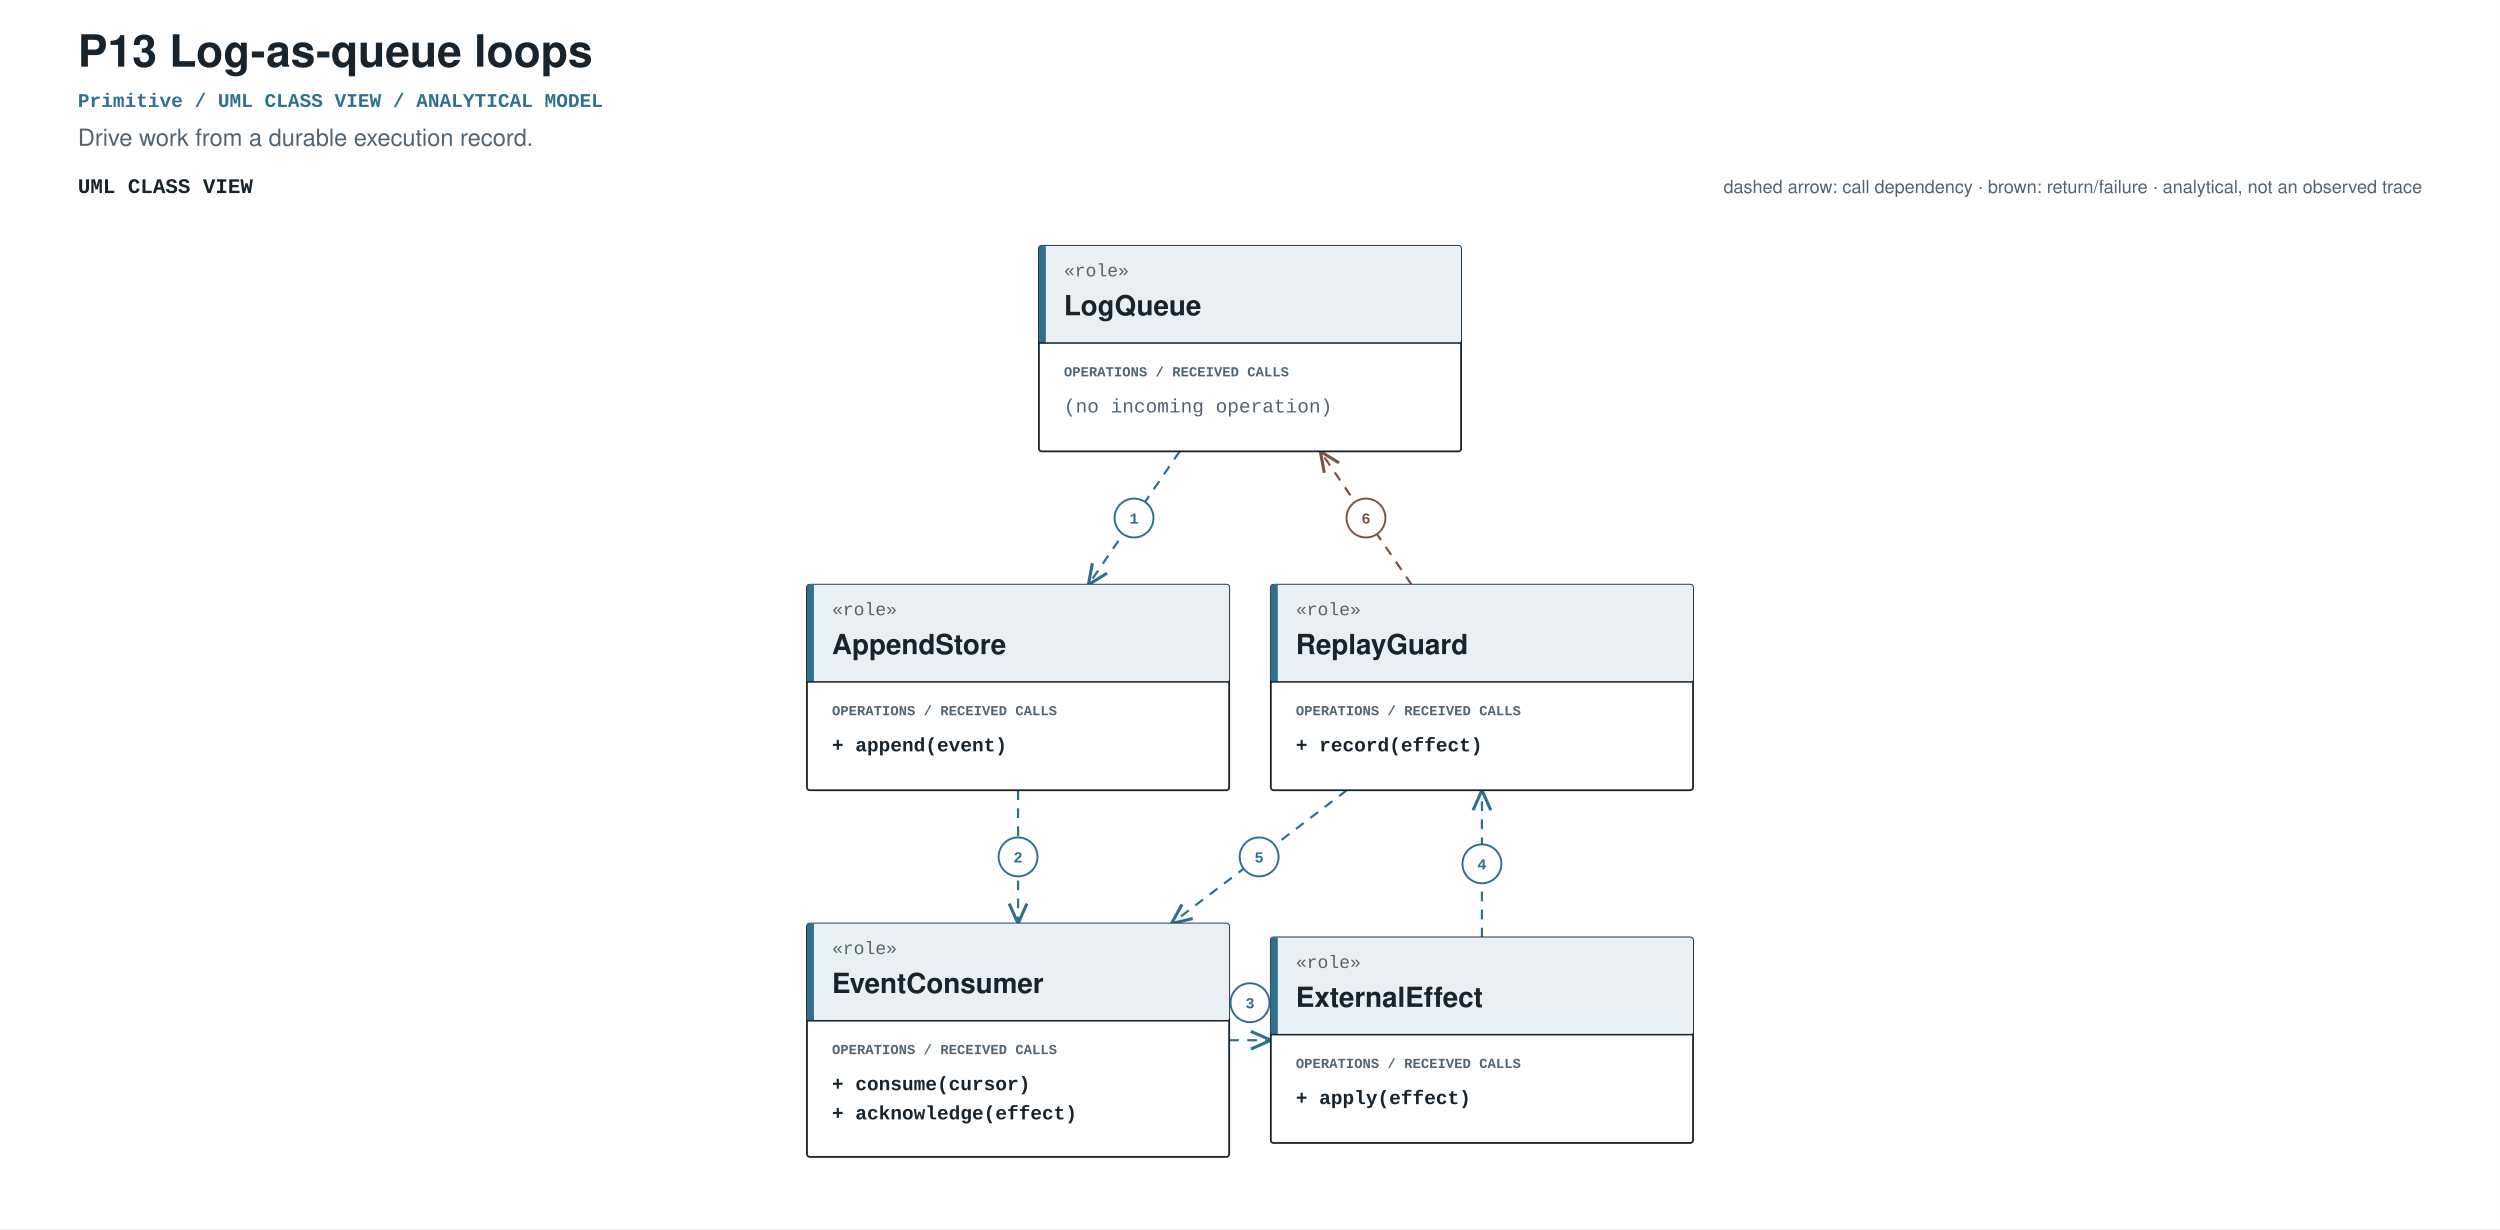
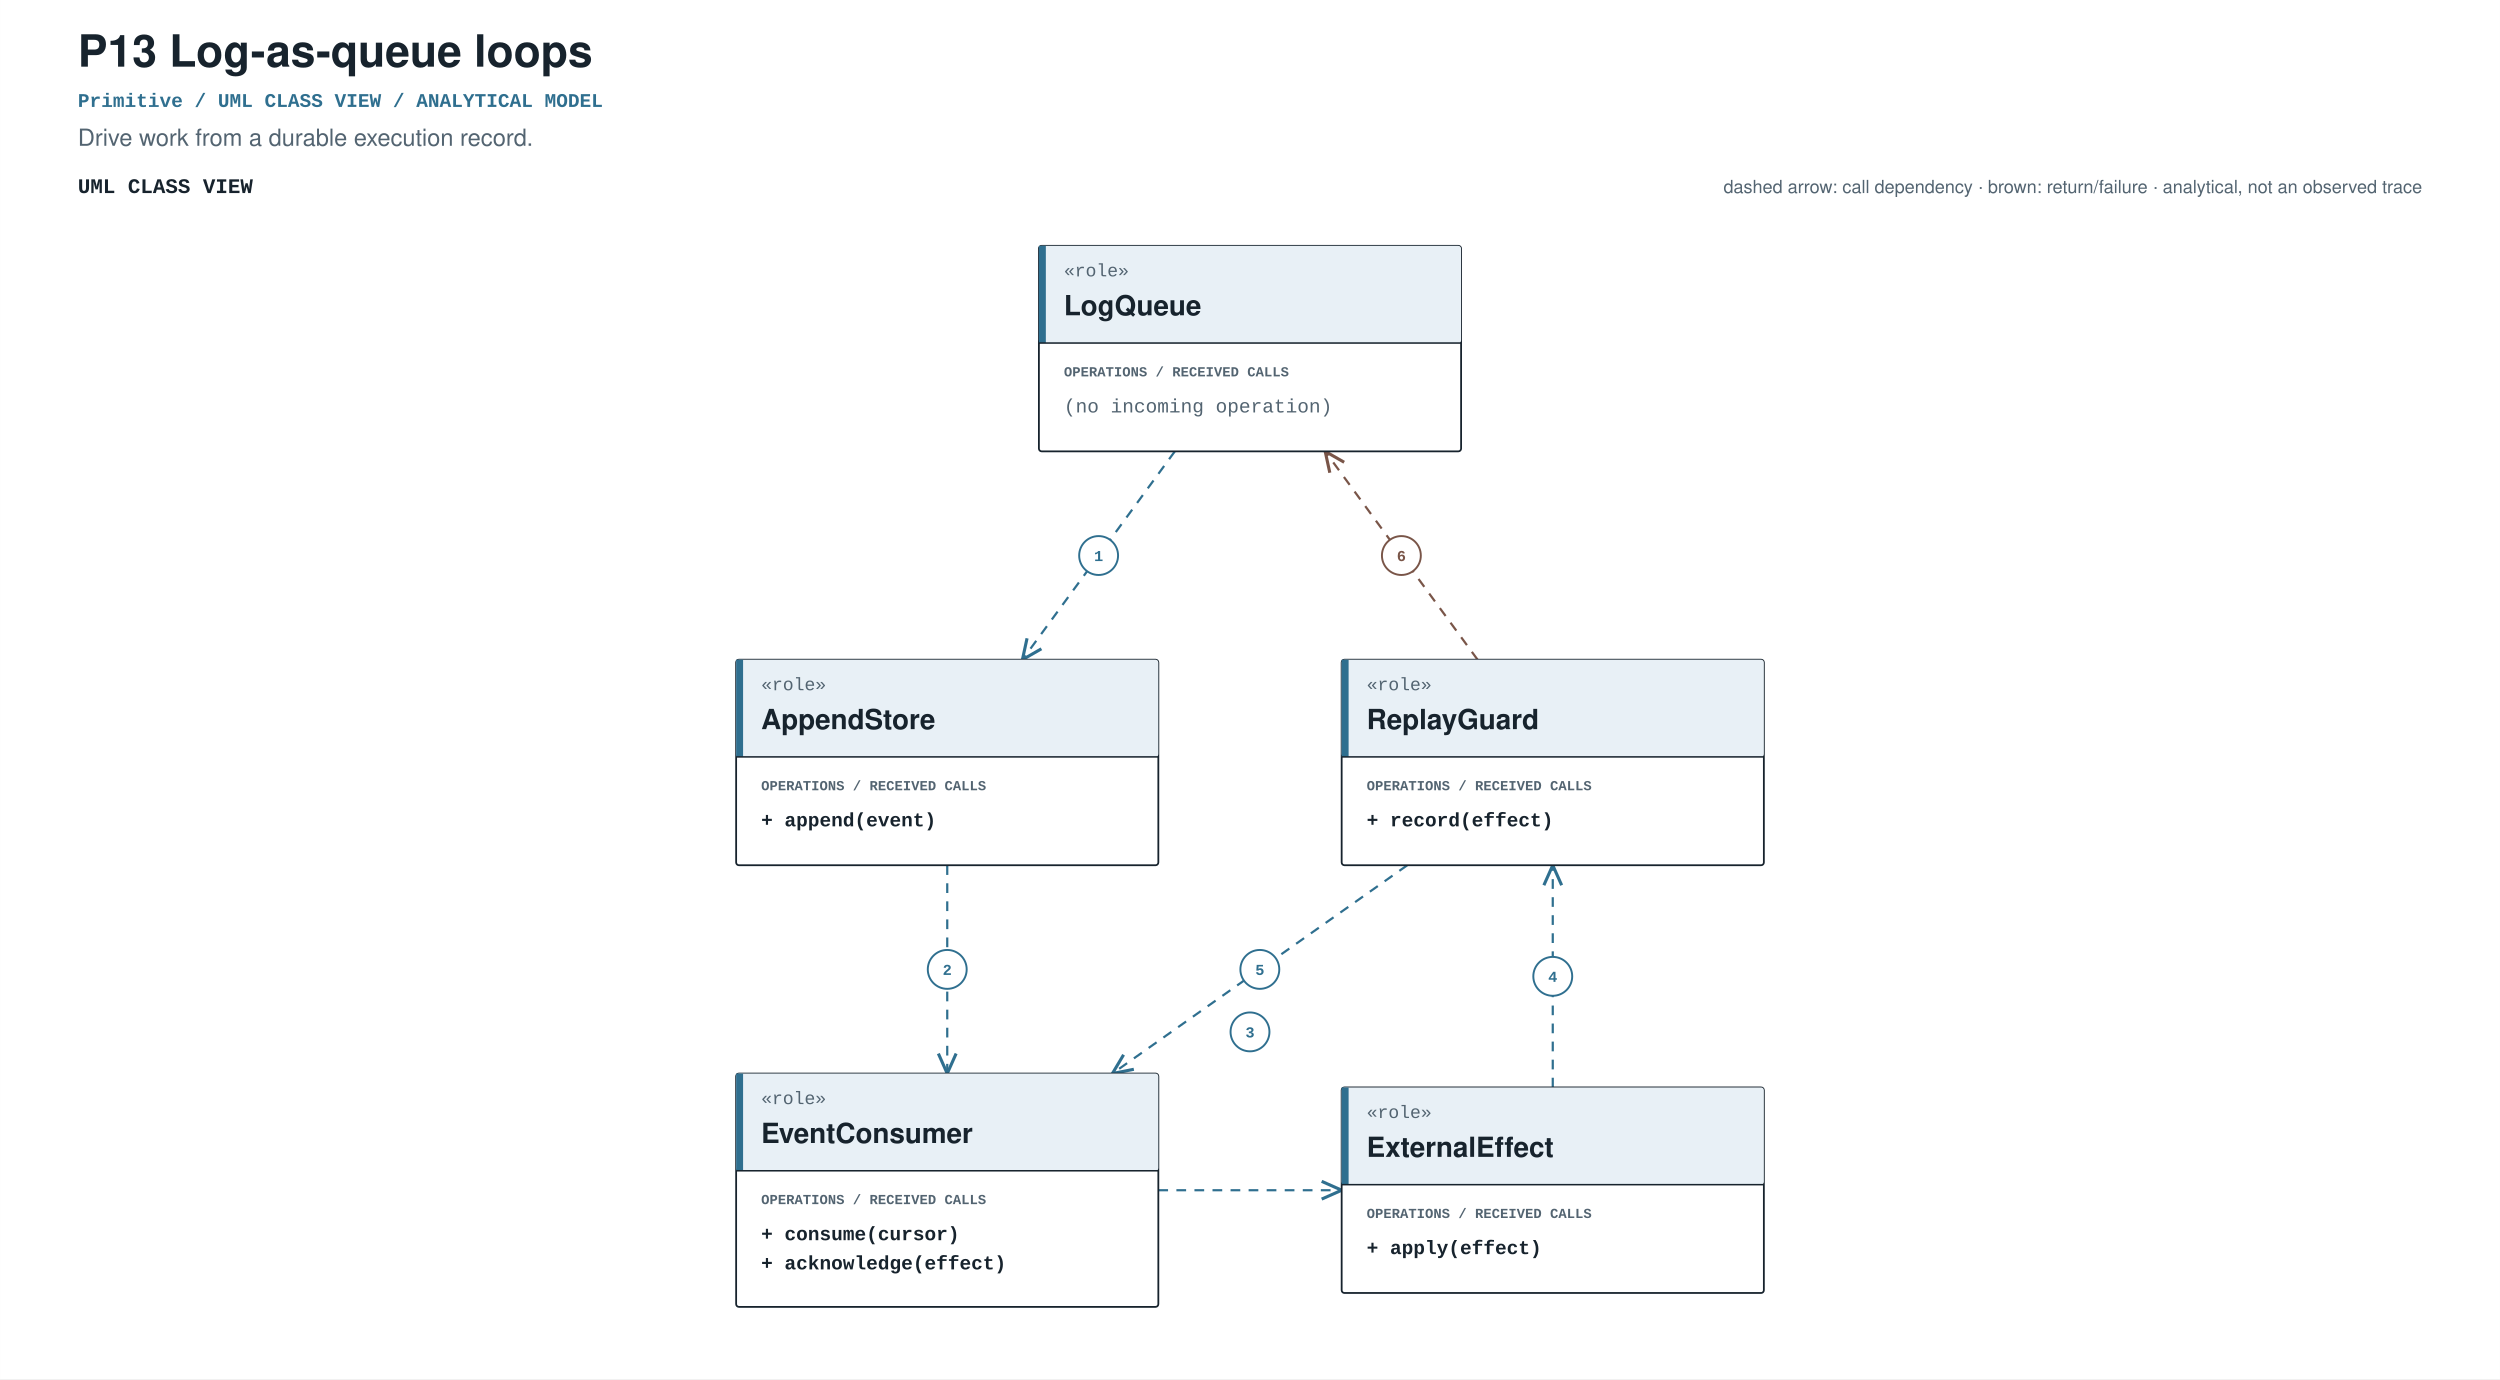
- <svg xmlns="http://www.w3.org/2000/svg" viewBox="0 0 1800 885" width="183mm" height="89.97mm" role="img" data-diagram-type="uml-class" data-pattern-id="P13" aria-labelledby="title-P13 desc-P13">
+ <svg xmlns="http://www.w3.org/2000/svg" viewBox="0 0 1800 993" width="183mm" height="100.95mm" role="img" data-diagram-type="uml-class" data-pattern-id="P13" aria-labelledby="title-P13 desc-P13">
  <defs>
    <marker id="umlOpenAccent" markerWidth="12" markerHeight="10" refX="10" refY="5" orient="auto" markerUnits="strokeWidth">
      <path d="M1,1 L10,5 L1,9" fill="none" stroke="#2F6F8F" stroke-width="1.4" />
    </marker>
    <marker id="umlOpenReturn" markerWidth="12" markerHeight="10" refX="10" refY="5" orient="auto" markerUnits="strokeWidth">
      <path d="M1,1 L10,5 L1,9" fill="none" stroke="#795548" stroke-width="1.4" />
    </marker>
  </defs>
-   <rect x="0" y="0" width="1800" height="885" rx="0" fill="#FFFFFF" stroke="none" stroke-width="1.2" />
+   <rect x="0" y="0" width="1800" height="993" rx="0" fill="#FFFFFF" stroke="none" stroke-width="1.2" />
  <text x="56" y="48" font-family="Helvetica Neue, Helvetica, Arial, sans-serif" font-size="32" font-weight="700" fill="#17232D" text-anchor="start">P13  Log-as-queue loops</text>
  <text x="56" y="77" font-family="Menlo, Monaco, Courier New, monospace" font-size="14" font-weight="700" fill="#2F6F8F" text-anchor="start">Primitive / UML CLASS VIEW / ANALYTICAL MODEL</text>
  <text font-family="Helvetica Neue, Helvetica, Arial, sans-serif" font-size="17" font-weight="400" fill="#536471" text-anchor="start">
    <tspan x="56" y="105">Drive work from a durable execution record.</tspan>
  </text>
  <text x="56" y="139" font-family="Menlo, Monaco, Courier New, monospace" font-size="15" font-weight="700" fill="#17232D" text-anchor="start">UML CLASS VIEW</text>
  <text x="1744" y="139" font-family="Helvetica Neue, Helvetica, Arial, sans-serif" font-size="13" font-weight="400" fill="#536471" text-anchor="end">dashed arrow: call dependency · brown: return/failure · analytical, not an observed trace</text>
  <g class="dependency forward" data-source="LogQueue" data-target="AppendStore" data-numbers="1" data-messages="append(event)">
-     <path d="M 849.35 325 Q 816.5 373 783.65 421" fill="none" stroke="#2F6F8F" stroke-width="1.6" stroke-dasharray="7 6" marker-end="url(#umlOpenAccent)" />
+     <path d="M 845.87 325 Q 791 400 736.13 475" fill="none" stroke="#2F6F8F" stroke-width="1.6" stroke-dasharray="7 6" marker-end="url(#umlOpenAccent)" />
  </g>
  <g class="dependency forward" data-source="AppendStore" data-target="EventConsumer" data-numbers="2" data-messages="consume(cursor)">
-     <path d="M 733 569 Q 733 617 733 665" fill="none" stroke="#2F6F8F" stroke-width="1.6" stroke-dasharray="7 6" marker-end="url(#umlOpenAccent)" />
+     <path d="M 682 623 Q 682 698 682 773" fill="none" stroke="#2F6F8F" stroke-width="1.6" stroke-dasharray="7 6" marker-end="url(#umlOpenAccent)" />
  </g>
  <g class="dependency forward" data-source="EventConsumer" data-target="ExternalEffect" data-numbers="3" data-messages="apply(effect)">
-     <path d="M 885 749 Q 900 749 915 749" fill="none" stroke="#2F6F8F" stroke-width="1.6" stroke-dasharray="7 6" marker-end="url(#umlOpenAccent)" />
+     <path d="M 834 857 Q 900 857 966 857" fill="none" stroke="#2F6F8F" stroke-width="1.6" stroke-dasharray="7 6" marker-end="url(#umlOpenAccent)" />
  </g>
  <g class="dependency forward" data-source="ExternalEffect" data-target="ReplayGuard" data-numbers="4" data-messages="record(effect)">
-     <path d="M 1067 675 Q 1067 622 1067 569" fill="none" stroke="#2F6F8F" stroke-width="1.6" stroke-dasharray="7 6" marker-end="url(#umlOpenAccent)" />
+     <path d="M 1118 783 Q 1118 703 1118 623" fill="none" stroke="#2F6F8F" stroke-width="1.6" stroke-dasharray="7 6" marker-end="url(#umlOpenAccent)" />
  </g>
  <g class="dependency forward" data-source="ReplayGuard" data-target="EventConsumer" data-numbers="5" data-messages="acknowledge(effect)">
-     <path d="M 969.69 569 Q 906.57 617 843.46 665" fill="none" stroke="#2F6F8F" stroke-width="1.6" stroke-dasharray="7 6" marker-end="url(#umlOpenAccent)" />
+     <path d="M 1013.25 623 Q 907.08 698 800.91 773" fill="none" stroke="#2F6F8F" stroke-width="1.6" stroke-dasharray="7 6" marker-end="url(#umlOpenAccent)" />
  </g>
  <g class="dependency return-or-failure" data-source="ReplayGuard" data-target="LogQueue" data-numbers="6" data-messages="replay(cursor)">
-     <path d="M 1016.35 421 Q 983.5 373 950.65 325" fill="none" stroke="#795548" stroke-width="1.6" stroke-dasharray="7 6" marker-end="url(#umlOpenReturn)" />
+     <path d="M 1063.87 475 Q 1009 400 954.13 325" fill="none" stroke="#795548" stroke-width="1.6" stroke-dasharray="7 6" marker-end="url(#umlOpenReturn)" />
  </g>
  <g class="class-node" data-participant="LogQueue" data-role="LogQueue" data-layer="0">
    <rect x="748" y="177" width="304" height="148" rx="2" fill="#FFFFFF" stroke="#17232D" stroke-width="1.3" class="class-box" />
    <rect x="748" y="177" width="304" height="70" rx="2" fill="#E8F0F6" stroke="none" stroke-width="1.2" class="class-header" />
    <rect x="748" y="177" width="5" height="70" rx="0" fill="#2F6F8F" stroke="none" stroke-width="1.2" class="class-accent" />
    <text x="766" y="199" font-family="Menlo, Monaco, Courier New, monospace" font-size="13" font-weight="400" fill="#536471" text-anchor="start" class="class-stereotype">«role»</text>
    <text x="766" y="227" font-family="Helvetica Neue, Helvetica, Arial, sans-serif" font-size="20" font-weight="700" fill="#17232D" text-anchor="start" class="class-name">LogQueue</text>
    <line x1="748" y1="247" x2="1052" y2="247" stroke="#17232D" stroke-width="1.1" />
    <text x="766" y="271" font-family="Menlo, Monaco, Courier New, monospace" font-size="10" font-weight="700" fill="#536471" text-anchor="start" class="class-compartment-label">OPERATIONS / RECEIVED CALLS</text>
    <text x="766" y="297" font-family="Menlo, Monaco, Courier New, monospace" font-size="14" font-weight="400" fill="#536471" text-anchor="start" class="class-operation">(no incoming operation)</text>
  </g>
  <g class="class-node" data-participant="AppendStore" data-role="AppendStore" data-layer="1">
-     <rect x="581" y="421" width="304" height="148" rx="2" fill="#FFFFFF" stroke="#17232D" stroke-width="1.3" class="class-box" />
-     <rect x="581" y="421" width="304" height="70" rx="2" fill="#E8F0F6" stroke="none" stroke-width="1.2" class="class-header" />
-     <rect x="581" y="421" width="5" height="70" rx="0" fill="#2F6F8F" stroke="none" stroke-width="1.2" class="class-accent" />
-     <text x="599" y="443" font-family="Menlo, Monaco, Courier New, monospace" font-size="13" font-weight="400" fill="#536471" text-anchor="start" class="class-stereotype">«role»</text>
-     <text x="599" y="471" font-family="Helvetica Neue, Helvetica, Arial, sans-serif" font-size="20" font-weight="700" fill="#17232D" text-anchor="start" class="class-name">AppendStore</text>
-     <line x1="581" y1="491" x2="885" y2="491" stroke="#17232D" stroke-width="1.1" />
-     <text x="599" y="515" font-family="Menlo, Monaco, Courier New, monospace" font-size="10" font-weight="700" fill="#536471" text-anchor="start" class="class-compartment-label">OPERATIONS / RECEIVED CALLS</text>
-     <text x="599" y="541" font-family="Menlo, Monaco, Courier New, monospace" font-size="14" font-weight="600" fill="#17232D" text-anchor="start" class="class-operation">+ append(event)</text>
+     <rect x="530" y="475" width="304" height="148" rx="2" fill="#FFFFFF" stroke="#17232D" stroke-width="1.3" class="class-box" />
+     <rect x="530" y="475" width="304" height="70" rx="2" fill="#E8F0F6" stroke="none" stroke-width="1.2" class="class-header" />
+     <rect x="530" y="475" width="5" height="70" rx="0" fill="#2F6F8F" stroke="none" stroke-width="1.2" class="class-accent" />
+     <text x="548" y="497" font-family="Menlo, Monaco, Courier New, monospace" font-size="13" font-weight="400" fill="#536471" text-anchor="start" class="class-stereotype">«role»</text>
+     <text x="548" y="525" font-family="Helvetica Neue, Helvetica, Arial, sans-serif" font-size="20" font-weight="700" fill="#17232D" text-anchor="start" class="class-name">AppendStore</text>
+     <line x1="530" y1="545" x2="834" y2="545" stroke="#17232D" stroke-width="1.1" />
+     <text x="548" y="569" font-family="Menlo, Monaco, Courier New, monospace" font-size="10" font-weight="700" fill="#536471" text-anchor="start" class="class-compartment-label">OPERATIONS / RECEIVED CALLS</text>
+     <text x="548" y="595" font-family="Menlo, Monaco, Courier New, monospace" font-size="14" font-weight="600" fill="#17232D" text-anchor="start" class="class-operation">+ append(event)</text>
  </g>
  <g class="class-node" data-participant="EventConsumer" data-role="EventConsumer" data-layer="2">
-     <rect x="581" y="665" width="304" height="168" rx="2" fill="#FFFFFF" stroke="#17232D" stroke-width="1.3" class="class-box" />
-     <rect x="581" y="665" width="304" height="70" rx="2" fill="#E8F0F6" stroke="none" stroke-width="1.2" class="class-header" />
-     <rect x="581" y="665" width="5" height="70" rx="0" fill="#2F6F8F" stroke="none" stroke-width="1.2" class="class-accent" />
-     <text x="599" y="687" font-family="Menlo, Monaco, Courier New, monospace" font-size="13" font-weight="400" fill="#536471" text-anchor="start" class="class-stereotype">«role»</text>
-     <text x="599" y="715" font-family="Helvetica Neue, Helvetica, Arial, sans-serif" font-size="20" font-weight="700" fill="#17232D" text-anchor="start" class="class-name">EventConsumer</text>
-     <line x1="581" y1="735" x2="885" y2="735" stroke="#17232D" stroke-width="1.1" />
-     <text x="599" y="759" font-family="Menlo, Monaco, Courier New, monospace" font-size="10" font-weight="700" fill="#536471" text-anchor="start" class="class-compartment-label">OPERATIONS / RECEIVED CALLS</text>
-     <text x="599" y="785" font-family="Menlo, Monaco, Courier New, monospace" font-size="14" font-weight="600" fill="#17232D" text-anchor="start" class="class-operation">+ consume(cursor)</text>
-     <text x="599" y="806" font-family="Menlo, Monaco, Courier New, monospace" font-size="14" font-weight="600" fill="#17232D" text-anchor="start" class="class-operation">+ acknowledge(effect)</text>
+     <rect x="530" y="773" width="304" height="168" rx="2" fill="#FFFFFF" stroke="#17232D" stroke-width="1.3" class="class-box" />
+     <rect x="530" y="773" width="304" height="70" rx="2" fill="#E8F0F6" stroke="none" stroke-width="1.2" class="class-header" />
+     <rect x="530" y="773" width="5" height="70" rx="0" fill="#2F6F8F" stroke="none" stroke-width="1.2" class="class-accent" />
+     <text x="548" y="795" font-family="Menlo, Monaco, Courier New, monospace" font-size="13" font-weight="400" fill="#536471" text-anchor="start" class="class-stereotype">«role»</text>
+     <text x="548" y="823" font-family="Helvetica Neue, Helvetica, Arial, sans-serif" font-size="20" font-weight="700" fill="#17232D" text-anchor="start" class="class-name">EventConsumer</text>
+     <line x1="530" y1="843" x2="834" y2="843" stroke="#17232D" stroke-width="1.1" />
+     <text x="548" y="867" font-family="Menlo, Monaco, Courier New, monospace" font-size="10" font-weight="700" fill="#536471" text-anchor="start" class="class-compartment-label">OPERATIONS / RECEIVED CALLS</text>
+     <text x="548" y="893" font-family="Menlo, Monaco, Courier New, monospace" font-size="14" font-weight="600" fill="#17232D" text-anchor="start" class="class-operation">+ consume(cursor)</text>
+     <text x="548" y="914" font-family="Menlo, Monaco, Courier New, monospace" font-size="14" font-weight="600" fill="#17232D" text-anchor="start" class="class-operation">+ acknowledge(effect)</text>
  </g>
  <g class="class-node" data-participant="ExternalEffect" data-role="ExternalEffect" data-layer="2">
-     <rect x="915" y="675" width="304" height="148" rx="2" fill="#FFFFFF" stroke="#17232D" stroke-width="1.3" class="class-box" />
-     <rect x="915" y="675" width="304" height="70" rx="2" fill="#E8F0F6" stroke="none" stroke-width="1.2" class="class-header" />
-     <rect x="915" y="675" width="5" height="70" rx="0" fill="#2F6F8F" stroke="none" stroke-width="1.2" class="class-accent" />
-     <text x="933" y="697" font-family="Menlo, Monaco, Courier New, monospace" font-size="13" font-weight="400" fill="#536471" text-anchor="start" class="class-stereotype">«role»</text>
-     <text x="933" y="725" font-family="Helvetica Neue, Helvetica, Arial, sans-serif" font-size="20" font-weight="700" fill="#17232D" text-anchor="start" class="class-name">ExternalEffect</text>
-     <line x1="915" y1="745" x2="1219" y2="745" stroke="#17232D" stroke-width="1.1" />
-     <text x="933" y="769" font-family="Menlo, Monaco, Courier New, monospace" font-size="10" font-weight="700" fill="#536471" text-anchor="start" class="class-compartment-label">OPERATIONS / RECEIVED CALLS</text>
-     <text x="933" y="795" font-family="Menlo, Monaco, Courier New, monospace" font-size="14" font-weight="600" fill="#17232D" text-anchor="start" class="class-operation">+ apply(effect)</text>
+     <rect x="966" y="783" width="304" height="148" rx="2" fill="#FFFFFF" stroke="#17232D" stroke-width="1.3" class="class-box" />
+     <rect x="966" y="783" width="304" height="70" rx="2" fill="#E8F0F6" stroke="none" stroke-width="1.2" class="class-header" />
+     <rect x="966" y="783" width="5" height="70" rx="0" fill="#2F6F8F" stroke="none" stroke-width="1.2" class="class-accent" />
+     <text x="984" y="805" font-family="Menlo, Monaco, Courier New, monospace" font-size="13" font-weight="400" fill="#536471" text-anchor="start" class="class-stereotype">«role»</text>
+     <text x="984" y="833" font-family="Helvetica Neue, Helvetica, Arial, sans-serif" font-size="20" font-weight="700" fill="#17232D" text-anchor="start" class="class-name">ExternalEffect</text>
+     <line x1="966" y1="853" x2="1270" y2="853" stroke="#17232D" stroke-width="1.1" />
+     <text x="984" y="877" font-family="Menlo, Monaco, Courier New, monospace" font-size="10" font-weight="700" fill="#536471" text-anchor="start" class="class-compartment-label">OPERATIONS / RECEIVED CALLS</text>
+     <text x="984" y="903" font-family="Menlo, Monaco, Courier New, monospace" font-size="14" font-weight="600" fill="#17232D" text-anchor="start" class="class-operation">+ apply(effect)</text>
  </g>
  <g class="class-node" data-participant="ReplayGuard" data-role="ReplayGuard" data-layer="1">
-     <rect x="915" y="421" width="304" height="148" rx="2" fill="#FFFFFF" stroke="#17232D" stroke-width="1.3" class="class-box" />
-     <rect x="915" y="421" width="304" height="70" rx="2" fill="#E8F0F6" stroke="none" stroke-width="1.2" class="class-header" />
-     <rect x="915" y="421" width="5" height="70" rx="0" fill="#2F6F8F" stroke="none" stroke-width="1.2" class="class-accent" />
-     <text x="933" y="443" font-family="Menlo, Monaco, Courier New, monospace" font-size="13" font-weight="400" fill="#536471" text-anchor="start" class="class-stereotype">«role»</text>
-     <text x="933" y="471" font-family="Helvetica Neue, Helvetica, Arial, sans-serif" font-size="20" font-weight="700" fill="#17232D" text-anchor="start" class="class-name">ReplayGuard</text>
-     <line x1="915" y1="491" x2="1219" y2="491" stroke="#17232D" stroke-width="1.1" />
-     <text x="933" y="515" font-family="Menlo, Monaco, Courier New, monospace" font-size="10" font-weight="700" fill="#536471" text-anchor="start" class="class-compartment-label">OPERATIONS / RECEIVED CALLS</text>
-     <text x="933" y="541" font-family="Menlo, Monaco, Courier New, monospace" font-size="14" font-weight="600" fill="#17232D" text-anchor="start" class="class-operation">+ record(effect)</text>
+     <rect x="966" y="475" width="304" height="148" rx="2" fill="#FFFFFF" stroke="#17232D" stroke-width="1.3" class="class-box" />
+     <rect x="966" y="475" width="304" height="70" rx="2" fill="#E8F0F6" stroke="none" stroke-width="1.2" class="class-header" />
+     <rect x="966" y="475" width="5" height="70" rx="0" fill="#2F6F8F" stroke="none" stroke-width="1.2" class="class-accent" />
+     <text x="984" y="497" font-family="Menlo, Monaco, Courier New, monospace" font-size="13" font-weight="400" fill="#536471" text-anchor="start" class="class-stereotype">«role»</text>
+     <text x="984" y="525" font-family="Helvetica Neue, Helvetica, Arial, sans-serif" font-size="20" font-weight="700" fill="#17232D" text-anchor="start" class="class-name">ReplayGuard</text>
+     <line x1="966" y1="545" x2="1270" y2="545" stroke="#17232D" stroke-width="1.1" />
+     <text x="984" y="569" font-family="Menlo, Monaco, Courier New, monospace" font-size="10" font-weight="700" fill="#536471" text-anchor="start" class="class-compartment-label">OPERATIONS / RECEIVED CALLS</text>
+     <text x="984" y="595" font-family="Menlo, Monaco, Courier New, monospace" font-size="14" font-weight="600" fill="#17232D" text-anchor="start" class="class-operation">+ record(effect)</text>
  </g>
  <g class="dependency-badge">
-     <circle cx="816.5" cy="373" r="14" fill="#FFFFFF" stroke="#2F6F8F" stroke-width="1.4" />
-     <text x="816.5" y="377" font-family="Menlo, Monaco, Courier New, monospace" font-size="11" font-weight="700" fill="#2F6F8F" text-anchor="middle">1</text>
+     <circle cx="791" cy="400" r="14" fill="#FFFFFF" stroke="#2F6F8F" stroke-width="1.4" />
+     <text x="791" y="404" font-family="Menlo, Monaco, Courier New, monospace" font-size="11" font-weight="700" fill="#2F6F8F" text-anchor="middle">1</text>
  </g>
  <g class="dependency-badge">
-     <circle cx="733" cy="617" r="14" fill="#FFFFFF" stroke="#2F6F8F" stroke-width="1.4" />
-     <text x="733" y="621" font-family="Menlo, Monaco, Courier New, monospace" font-size="11" font-weight="700" fill="#2F6F8F" text-anchor="middle">2</text>
+     <circle cx="682" cy="698" r="14" fill="#FFFFFF" stroke="#2F6F8F" stroke-width="1.4" />
+     <text x="682" y="702" font-family="Menlo, Monaco, Courier New, monospace" font-size="11" font-weight="700" fill="#2F6F8F" text-anchor="middle">2</text>
  </g>
  <g class="dependency-badge">
-     <circle cx="900" cy="722" r="14" fill="#FFFFFF" stroke="#2F6F8F" stroke-width="1.4" />
-     <text x="900" y="726" font-family="Menlo, Monaco, Courier New, monospace" font-size="11" font-weight="700" fill="#2F6F8F" text-anchor="middle">3</text>
+     <circle cx="900" cy="743" r="14" fill="#FFFFFF" stroke="#2F6F8F" stroke-width="1.4" />
+     <text x="900" y="747" font-family="Menlo, Monaco, Courier New, monospace" font-size="11" font-weight="700" fill="#2F6F8F" text-anchor="middle">3</text>
  </g>
  <g class="dependency-badge">
-     <circle cx="1067" cy="622" r="14" fill="#FFFFFF" stroke="#2F6F8F" stroke-width="1.4" />
-     <text x="1067" y="626" font-family="Menlo, Monaco, Courier New, monospace" font-size="11" font-weight="700" fill="#2F6F8F" text-anchor="middle">4</text>
+     <circle cx="1118" cy="703" r="14" fill="#FFFFFF" stroke="#2F6F8F" stroke-width="1.4" />
+     <text x="1118" y="707" font-family="Menlo, Monaco, Courier New, monospace" font-size="11" font-weight="700" fill="#2F6F8F" text-anchor="middle">4</text>
  </g>
  <g class="dependency-badge">
-     <circle cx="906.57" cy="617" r="14" fill="#FFFFFF" stroke="#2F6F8F" stroke-width="1.4" />
-     <text x="906.57" y="621" font-family="Menlo, Monaco, Courier New, monospace" font-size="11" font-weight="700" fill="#2F6F8F" text-anchor="middle">5</text>
+     <circle cx="907.08" cy="698" r="14" fill="#FFFFFF" stroke="#2F6F8F" stroke-width="1.4" />
+     <text x="907.08" y="702" font-family="Menlo, Monaco, Courier New, monospace" font-size="11" font-weight="700" fill="#2F6F8F" text-anchor="middle">5</text>
  </g>
  <g class="dependency-badge">
-     <circle cx="983.5" cy="373" r="14" fill="#FFFFFF" stroke="#795548" stroke-width="1.4" />
-     <text x="983.5" y="377" font-family="Menlo, Monaco, Courier New, monospace" font-size="11" font-weight="700" fill="#795548" text-anchor="middle">6</text>
+     <circle cx="1009" cy="400" r="14" fill="#FFFFFF" stroke="#795548" stroke-width="1.4" />
+     <text x="1009" y="404" font-family="Menlo, Monaco, Courier New, monospace" font-size="11" font-weight="700" fill="#795548" text-anchor="middle">6</text>
  </g>
</svg>
